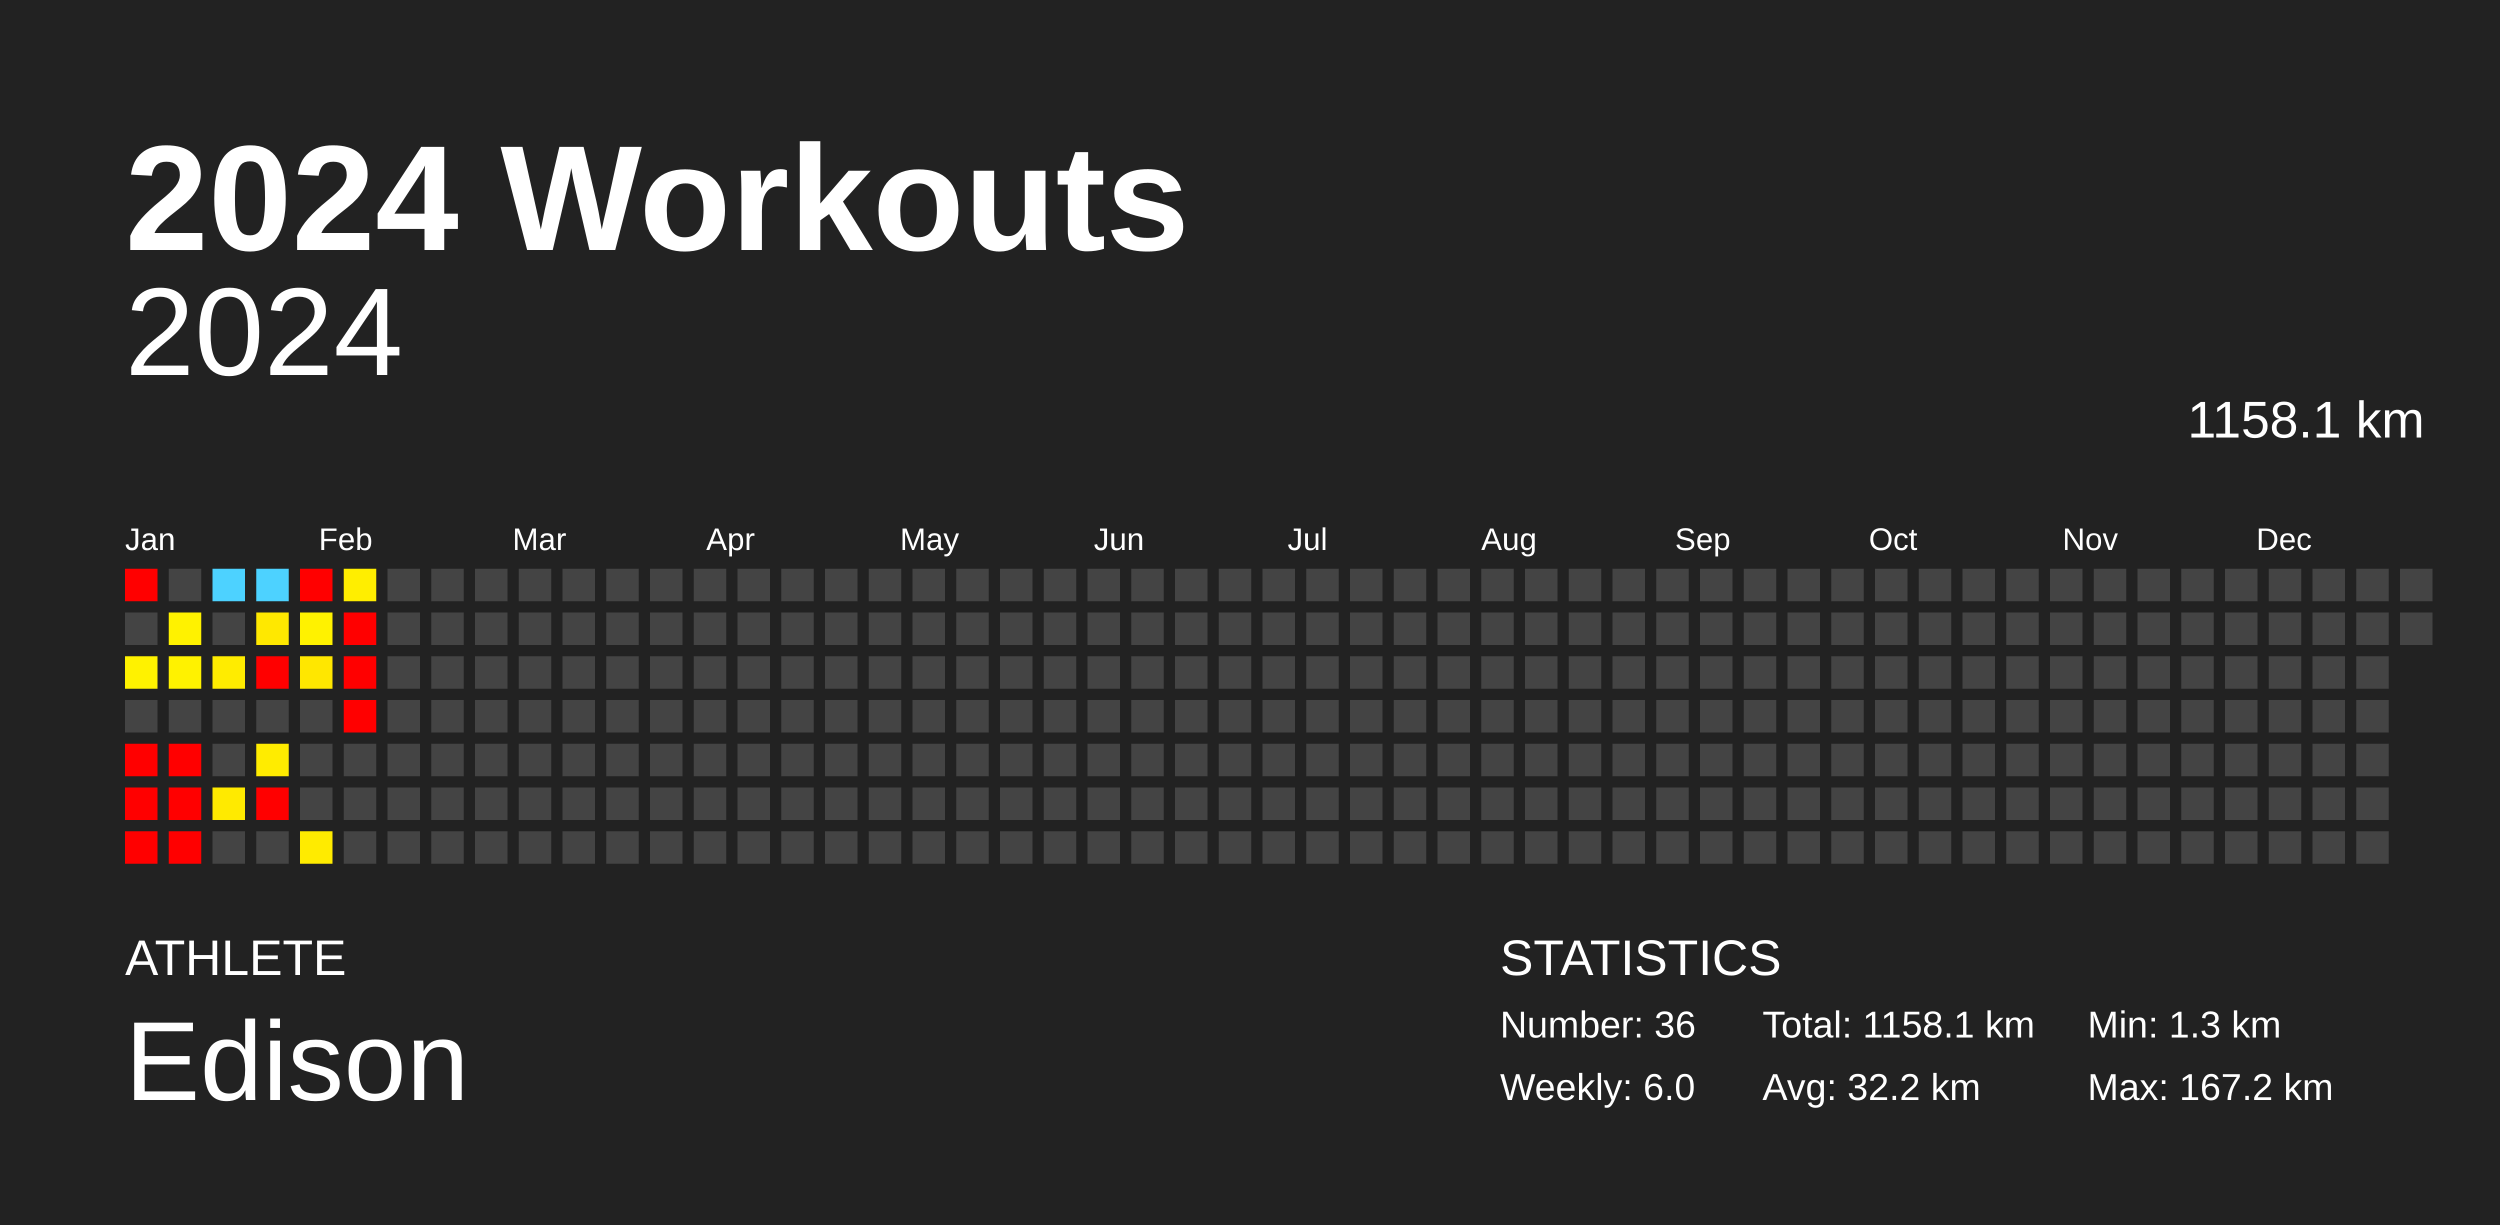
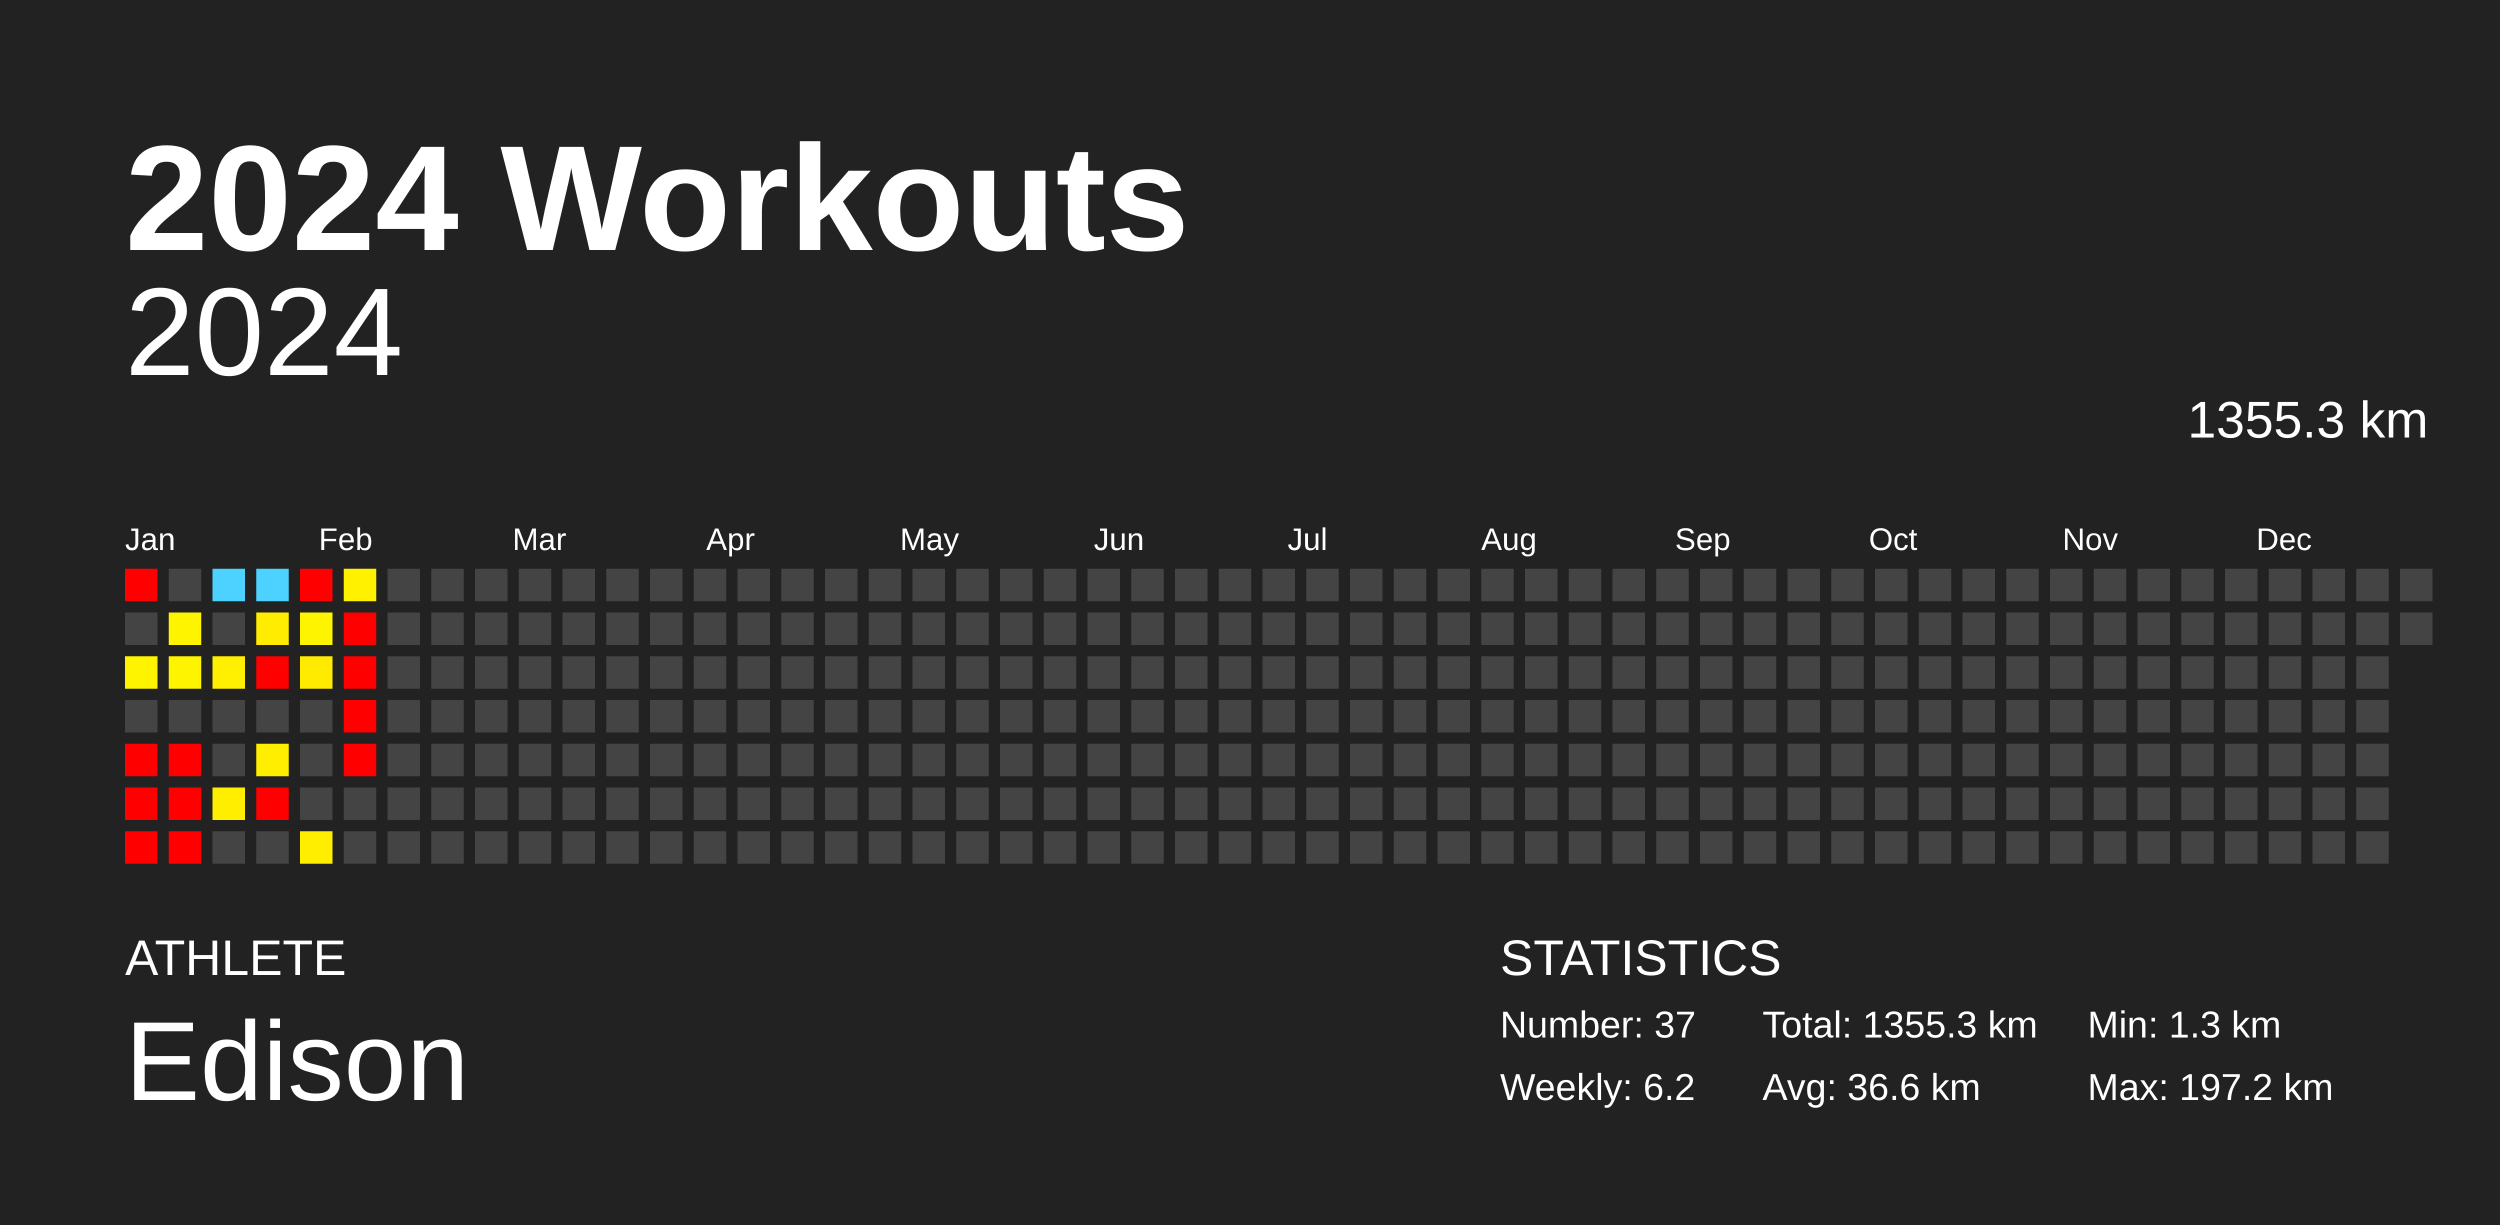
<svg xmlns="http://www.w3.org/2000/svg" baseProfile="full" height="98mm" version="1.1" viewBox="0,0,200,98" width="200mm">
  <defs />
  <rect fill="#222222" height="98" width="200" x="0" y="0" />
  <text fill="#FFFFFF" style="font-size:12px; font-family:Arial; font-weight:bold;" x="10" y="20">2024 Workouts</text>
  <text fill="#FFFFFF" style="font-size:4px; font-family:Arial" x="10" y="78">ATHLETE</text>
  <text fill="#FFFFFF" style="font-size:9px; font-family:Arial" x="10" y="88">Edison</text>
  <text fill="#FFFFFF" style="font-size:4px; font-family:Arial" x="120" y="78">STATISTICS</text>
-   <text fill="#FFFFFF" style="font-size:3px; font-family:Arial" x="120" y="83">Number: 36</text>
-   <text fill="#FFFFFF" style="font-size:3px; font-family:Arial" x="120" y="88">Weekly: 6.0</text>
-   <text fill="#FFFFFF" style="font-size:3px; font-family:Arial" x="141" y="83">Total: 1158.1 km</text>
-   <text fill="#FFFFFF" style="font-size:3px; font-family:Arial" x="141" y="88">Avg: 32.2 km</text>
+   <text fill="#FFFFFF" style="font-size:3px; font-family:Arial" x="120" y="83">Number: 37</text>
+   <text fill="#FFFFFF" style="font-size:3px; font-family:Arial" x="120" y="88">Weekly: 6.2</text>
+   <text fill="#FFFFFF" style="font-size:3px; font-family:Arial" x="141" y="83">Total: 1355.3 km</text>
+   <text fill="#FFFFFF" style="font-size:3px; font-family:Arial" x="141" y="88">Avg: 36.6 km</text>
  <text fill="#FFFFFF" style="font-size:3px; font-family:Arial" x="167" y="83">Min: 1.3 km</text>
-   <text fill="#FFFFFF" style="font-size:3px; font-family:Arial" x="167" y="88">Max: 167.2 km</text>
+   <text fill="#FFFFFF" style="font-size:3px; font-family:Arial" x="167" y="88">Max: 197.2 km</text>
  <text alignment-baseline="hanging" fill="#FFFFFF" style="font-size:10.0px; font-family:Arial;" x="10" y="30">2024</text>
-   <text alignment-baseline="hanging" fill="#FFFFFF" style="font-size:4.125px; font-family:Arial;" x="175" y="35">1158.1 km</text>
+   <text alignment-baseline="hanging" fill="#FFFFFF" style="font-size:4.125px; font-family:Arial;" x="175" y="35">1355.3 km</text>
  <text fill="#FFFFFF" style="font-size:2.5px; font-family:Arial" x="10.0" y="44">Jan</text>
  <text fill="#FFFFFF" style="font-size:2.5px; font-family:Arial" x="25.5" y="44">Feb</text>
  <text fill="#FFFFFF" style="font-size:2.5px; font-family:Arial" x="41.0" y="44">Mar</text>
  <text fill="#FFFFFF" style="font-size:2.5px; font-family:Arial" x="56.5" y="44">Apr</text>
  <text fill="#FFFFFF" style="font-size:2.5px; font-family:Arial" x="72.0" y="44">May</text>
  <text fill="#FFFFFF" style="font-size:2.5px; font-family:Arial" x="87.5" y="44">Jun</text>
  <text fill="#FFFFFF" style="font-size:2.5px; font-family:Arial" x="103.0" y="44">Jul</text>
  <text fill="#FFFFFF" style="font-size:2.5px; font-family:Arial" x="118.5" y="44">Aug</text>
  <text fill="#FFFFFF" style="font-size:2.5px; font-family:Arial" x="134.0" y="44">Sep</text>
  <text fill="#FFFFFF" style="font-size:2.5px; font-family:Arial" x="149.5" y="44">Oct</text>
  <text fill="#FFFFFF" style="font-size:2.5px; font-family:Arial" x="165.0" y="44">Nov</text>
  <text fill="#FFFFFF" style="font-size:2.5px; font-family:Arial" x="180.5" y="44">Dec</text>
  <rect fill="red" height="2.6" width="2.6" x="10.0" y="45.5" />
  <rect fill="#444444" height="2.6" width="2.6" x="10.0" y="49.0" />
-   <rect fill="#fff200" height="2.6" width="2.6" x="10.0" y="52.5" />
+   <rect fill="#fff400" height="2.6" width="2.6" x="10.0" y="52.5" />
  <rect fill="#444444" height="2.6" width="2.6" x="10.0" y="56.0" />
  <rect fill="red" height="2.6" width="2.6" x="10.0" y="59.5" />
  <rect fill="red" height="2.6" width="2.6" x="10.0" y="63.0" />
  <rect fill="red" height="2.6" width="2.6" x="10.0" y="66.5" />
  <rect fill="#444444" height="2.6" width="2.6" x="13.5" y="45.5" />
-   <rect fill="#fff200" height="2.6" width="2.6" x="13.5" y="49.0" />
-   <rect fill="#fff200" height="2.6" width="2.6" x="13.5" y="52.5" />
+   <rect fill="#fff400" height="2.6" width="2.6" x="13.5" y="49.0" />
+   <rect fill="#fff400" height="2.6" width="2.6" x="13.5" y="52.5" />
  <rect fill="#444444" height="2.6" width="2.6" x="13.5" y="56.0" />
  <rect fill="red" height="2.6" width="2.6" x="13.5" y="59.5" />
  <rect fill="red" height="2.6" width="2.6" x="13.5" y="63.0" />
  <rect fill="red" height="2.6" width="2.6" x="13.5" y="66.5" />
  <rect fill="#4dd2ff" height="2.6" width="2.6" x="17.0" y="45.5" />
  <rect fill="#444444" height="2.6" width="2.6" x="17.0" y="49.0" />
-   <rect fill="#ffec00" height="2.6" width="2.6" x="17.0" y="52.5" />
+   <rect fill="#ffef00" height="2.6" width="2.6" x="17.0" y="52.5" />
  <rect fill="#444444" height="2.6" width="2.6" x="17.0" y="56.0" />
  <rect fill="#444444" height="2.6" width="2.6" x="17.0" y="59.5" />
-   <rect fill="#ffea00" height="2.6" width="2.6" x="17.0" y="63.0" />
+   <rect fill="#ffee00" height="2.6" width="2.6" x="17.0" y="63.0" />
  <rect fill="#444444" height="2.6" width="2.6" x="17.0" y="66.5" />
  <rect fill="#4dd2ff" height="2.6" width="2.6" x="20.5" y="45.5" />
-   <rect fill="#ffe800" height="2.6" width="2.6" x="20.5" y="49.0" />
+   <rect fill="#ffec00" height="2.6" width="2.6" x="20.5" y="49.0" />
  <rect fill="red" height="2.6" width="2.6" x="20.5" y="52.5" />
  <rect fill="#444444" height="2.6" width="2.6" x="20.5" y="56.0" />
-   <rect fill="#ffec00" height="2.6" width="2.6" x="20.5" y="59.5" />
+   <rect fill="#ffee00" height="2.6" width="2.6" x="20.5" y="59.5" />
  <rect fill="red" height="2.6" width="2.6" x="20.5" y="63.0" />
  <rect fill="#444444" height="2.6" width="2.6" x="20.5" y="66.5" />
  <rect fill="red" height="2.6" width="2.6" x="24.0" y="45.5" />
-   <rect fill="#fff200" height="2.6" width="2.6" x="24.0" y="49.0" />
-   <rect fill="#ffe700" height="2.6" width="2.6" x="24.0" y="52.5" />
+   <rect fill="#fff400" height="2.6" width="2.6" x="24.0" y="49.0" />
+   <rect fill="#ffeb00" height="2.6" width="2.6" x="24.0" y="52.5" />
  <rect fill="#444444" height="2.6" width="2.6" x="24.0" y="56.0" />
  <rect fill="#444444" height="2.6" width="2.6" x="24.0" y="59.5" />
  <rect fill="#444444" height="2.6" width="2.6" x="24.0" y="63.0" />
-   <rect fill="#ffeb00" height="2.6" width="2.6" x="24.0" y="66.5" />
-   <rect fill="#ffee00" height="2.6" width="2.6" x="27.5" y="45.5" />
+   <rect fill="#ffee00" height="2.6" width="2.6" x="24.0" y="66.5" />
+   <rect fill="#fff100" height="2.6" width="2.6" x="27.5" y="45.5" />
  <rect fill="red" height="2.6" width="2.6" x="27.5" y="49.0" />
  <rect fill="red" height="2.6" width="2.6" x="27.5" y="52.5" />
  <rect fill="red" height="2.6" width="2.6" x="27.5" y="56.0" />
-   <rect fill="#444444" height="2.6" width="2.6" x="27.5" y="59.5" />
+   <rect fill="red" height="2.6" width="2.6" x="27.5" y="59.5" />
  <rect fill="#444444" height="2.6" width="2.6" x="27.5" y="63.0" />
  <rect fill="#444444" height="2.6" width="2.6" x="27.5" y="66.5" />
  <rect fill="#444444" height="2.6" width="2.6" x="31.0" y="45.5" />
  <rect fill="#444444" height="2.6" width="2.6" x="31.0" y="49.0" />
  <rect fill="#444444" height="2.6" width="2.6" x="31.0" y="52.5" />
  <rect fill="#444444" height="2.6" width="2.6" x="31.0" y="56.0" />
  <rect fill="#444444" height="2.6" width="2.6" x="31.0" y="59.5" />
  <rect fill="#444444" height="2.6" width="2.6" x="31.0" y="63.0" />
  <rect fill="#444444" height="2.6" width="2.6" x="31.0" y="66.5" />
  <rect fill="#444444" height="2.6" width="2.6" x="34.5" y="45.5" />
  <rect fill="#444444" height="2.6" width="2.6" x="34.5" y="49.0" />
  <rect fill="#444444" height="2.6" width="2.6" x="34.5" y="52.5" />
  <rect fill="#444444" height="2.6" width="2.6" x="34.5" y="56.0" />
  <rect fill="#444444" height="2.6" width="2.6" x="34.5" y="59.5" />
  <rect fill="#444444" height="2.6" width="2.6" x="34.5" y="63.0" />
  <rect fill="#444444" height="2.6" width="2.6" x="34.5" y="66.5" />
  <rect fill="#444444" height="2.6" width="2.6" x="38.0" y="45.5" />
  <rect fill="#444444" height="2.6" width="2.6" x="38.0" y="49.0" />
  <rect fill="#444444" height="2.6" width="2.6" x="38.0" y="52.5" />
  <rect fill="#444444" height="2.6" width="2.6" x="38.0" y="56.0" />
  <rect fill="#444444" height="2.6" width="2.6" x="38.0" y="59.5" />
  <rect fill="#444444" height="2.6" width="2.6" x="38.0" y="63.0" />
  <rect fill="#444444" height="2.6" width="2.6" x="38.0" y="66.5" />
  <rect fill="#444444" height="2.6" width="2.6" x="41.5" y="45.5" />
  <rect fill="#444444" height="2.6" width="2.6" x="41.5" y="49.0" />
  <rect fill="#444444" height="2.6" width="2.6" x="41.5" y="52.5" />
  <rect fill="#444444" height="2.6" width="2.6" x="41.5" y="56.0" />
  <rect fill="#444444" height="2.6" width="2.6" x="41.5" y="59.5" />
  <rect fill="#444444" height="2.6" width="2.6" x="41.5" y="63.0" />
  <rect fill="#444444" height="2.6" width="2.6" x="41.5" y="66.5" />
  <rect fill="#444444" height="2.6" width="2.6" x="45.0" y="45.5" />
  <rect fill="#444444" height="2.6" width="2.6" x="45.0" y="49.0" />
  <rect fill="#444444" height="2.6" width="2.6" x="45.0" y="52.5" />
  <rect fill="#444444" height="2.6" width="2.6" x="45.0" y="56.0" />
  <rect fill="#444444" height="2.6" width="2.6" x="45.0" y="59.5" />
  <rect fill="#444444" height="2.6" width="2.6" x="45.0" y="63.0" />
  <rect fill="#444444" height="2.6" width="2.6" x="45.0" y="66.5" />
  <rect fill="#444444" height="2.6" width="2.6" x="48.5" y="45.5" />
  <rect fill="#444444" height="2.6" width="2.6" x="48.5" y="49.0" />
  <rect fill="#444444" height="2.6" width="2.6" x="48.5" y="52.5" />
  <rect fill="#444444" height="2.6" width="2.6" x="48.5" y="56.0" />
  <rect fill="#444444" height="2.6" width="2.6" x="48.5" y="59.5" />
  <rect fill="#444444" height="2.6" width="2.6" x="48.5" y="63.0" />
  <rect fill="#444444" height="2.6" width="2.6" x="48.5" y="66.5" />
  <rect fill="#444444" height="2.6" width="2.6" x="52.0" y="45.5" />
  <rect fill="#444444" height="2.6" width="2.6" x="52.0" y="49.0" />
  <rect fill="#444444" height="2.6" width="2.6" x="52.0" y="52.5" />
  <rect fill="#444444" height="2.6" width="2.6" x="52.0" y="56.0" />
  <rect fill="#444444" height="2.6" width="2.6" x="52.0" y="59.5" />
  <rect fill="#444444" height="2.6" width="2.6" x="52.0" y="63.0" />
  <rect fill="#444444" height="2.6" width="2.6" x="52.0" y="66.5" />
  <rect fill="#444444" height="2.6" width="2.6" x="55.5" y="45.5" />
  <rect fill="#444444" height="2.6" width="2.6" x="55.5" y="49.0" />
  <rect fill="#444444" height="2.6" width="2.6" x="55.5" y="52.5" />
  <rect fill="#444444" height="2.6" width="2.6" x="55.5" y="56.0" />
  <rect fill="#444444" height="2.6" width="2.6" x="55.5" y="59.5" />
  <rect fill="#444444" height="2.6" width="2.6" x="55.5" y="63.0" />
  <rect fill="#444444" height="2.6" width="2.6" x="55.5" y="66.5" />
  <rect fill="#444444" height="2.6" width="2.6" x="59.0" y="45.5" />
  <rect fill="#444444" height="2.6" width="2.6" x="59.0" y="49.0" />
  <rect fill="#444444" height="2.6" width="2.6" x="59.0" y="52.5" />
  <rect fill="#444444" height="2.6" width="2.6" x="59.0" y="56.0" />
  <rect fill="#444444" height="2.6" width="2.6" x="59.0" y="59.5" />
  <rect fill="#444444" height="2.6" width="2.6" x="59.0" y="63.0" />
  <rect fill="#444444" height="2.6" width="2.6" x="59.0" y="66.5" />
  <rect fill="#444444" height="2.6" width="2.6" x="62.5" y="45.5" />
  <rect fill="#444444" height="2.6" width="2.6" x="62.5" y="49.0" />
  <rect fill="#444444" height="2.6" width="2.6" x="62.5" y="52.5" />
  <rect fill="#444444" height="2.6" width="2.6" x="62.5" y="56.0" />
  <rect fill="#444444" height="2.6" width="2.6" x="62.5" y="59.5" />
  <rect fill="#444444" height="2.6" width="2.6" x="62.5" y="63.0" />
  <rect fill="#444444" height="2.6" width="2.6" x="62.5" y="66.5" />
  <rect fill="#444444" height="2.6" width="2.6" x="66.0" y="45.5" />
  <rect fill="#444444" height="2.6" width="2.6" x="66.0" y="49.0" />
  <rect fill="#444444" height="2.6" width="2.6" x="66.0" y="52.5" />
  <rect fill="#444444" height="2.6" width="2.6" x="66.0" y="56.0" />
  <rect fill="#444444" height="2.6" width="2.6" x="66.0" y="59.5" />
  <rect fill="#444444" height="2.6" width="2.6" x="66.0" y="63.0" />
  <rect fill="#444444" height="2.6" width="2.6" x="66.0" y="66.5" />
  <rect fill="#444444" height="2.6" width="2.6" x="69.5" y="45.5" />
  <rect fill="#444444" height="2.6" width="2.6" x="69.5" y="49.0" />
  <rect fill="#444444" height="2.6" width="2.6" x="69.5" y="52.5" />
  <rect fill="#444444" height="2.6" width="2.6" x="69.5" y="56.0" />
  <rect fill="#444444" height="2.6" width="2.6" x="69.5" y="59.5" />
  <rect fill="#444444" height="2.6" width="2.6" x="69.5" y="63.0" />
  <rect fill="#444444" height="2.6" width="2.6" x="69.5" y="66.5" />
  <rect fill="#444444" height="2.6" width="2.6" x="73.0" y="45.5" />
  <rect fill="#444444" height="2.6" width="2.6" x="73.0" y="49.0" />
  <rect fill="#444444" height="2.6" width="2.6" x="73.0" y="52.5" />
  <rect fill="#444444" height="2.6" width="2.6" x="73.0" y="56.0" />
  <rect fill="#444444" height="2.6" width="2.6" x="73.0" y="59.5" />
  <rect fill="#444444" height="2.6" width="2.6" x="73.0" y="63.0" />
  <rect fill="#444444" height="2.6" width="2.6" x="73.0" y="66.5" />
  <rect fill="#444444" height="2.6" width="2.6" x="76.5" y="45.5" />
  <rect fill="#444444" height="2.6" width="2.6" x="76.5" y="49.0" />
  <rect fill="#444444" height="2.6" width="2.6" x="76.5" y="52.5" />
  <rect fill="#444444" height="2.6" width="2.6" x="76.5" y="56.0" />
  <rect fill="#444444" height="2.6" width="2.6" x="76.5" y="59.5" />
  <rect fill="#444444" height="2.6" width="2.6" x="76.5" y="63.0" />
  <rect fill="#444444" height="2.6" width="2.6" x="76.5" y="66.5" />
  <rect fill="#444444" height="2.6" width="2.6" x="80.0" y="45.5" />
  <rect fill="#444444" height="2.6" width="2.6" x="80.0" y="49.0" />
  <rect fill="#444444" height="2.6" width="2.6" x="80.0" y="52.5" />
  <rect fill="#444444" height="2.6" width="2.6" x="80.0" y="56.0" />
  <rect fill="#444444" height="2.6" width="2.6" x="80.0" y="59.5" />
  <rect fill="#444444" height="2.6" width="2.6" x="80.0" y="63.0" />
  <rect fill="#444444" height="2.6" width="2.6" x="80.0" y="66.5" />
  <rect fill="#444444" height="2.6" width="2.6" x="83.5" y="45.5" />
  <rect fill="#444444" height="2.6" width="2.6" x="83.5" y="49.0" />
  <rect fill="#444444" height="2.6" width="2.6" x="83.5" y="52.5" />
  <rect fill="#444444" height="2.6" width="2.6" x="83.5" y="56.0" />
  <rect fill="#444444" height="2.6" width="2.6" x="83.5" y="59.5" />
  <rect fill="#444444" height="2.6" width="2.6" x="83.5" y="63.0" />
  <rect fill="#444444" height="2.6" width="2.6" x="83.5" y="66.5" />
  <rect fill="#444444" height="2.6" width="2.6" x="87.0" y="45.5" />
  <rect fill="#444444" height="2.6" width="2.6" x="87.0" y="49.0" />
  <rect fill="#444444" height="2.6" width="2.6" x="87.0" y="52.5" />
  <rect fill="#444444" height="2.6" width="2.6" x="87.0" y="56.0" />
  <rect fill="#444444" height="2.6" width="2.6" x="87.0" y="59.5" />
  <rect fill="#444444" height="2.6" width="2.6" x="87.0" y="63.0" />
  <rect fill="#444444" height="2.6" width="2.6" x="87.0" y="66.5" />
  <rect fill="#444444" height="2.6" width="2.6" x="90.5" y="45.5" />
  <rect fill="#444444" height="2.6" width="2.6" x="90.5" y="49.0" />
  <rect fill="#444444" height="2.6" width="2.6" x="90.5" y="52.5" />
  <rect fill="#444444" height="2.6" width="2.6" x="90.5" y="56.0" />
  <rect fill="#444444" height="2.6" width="2.6" x="90.5" y="59.5" />
  <rect fill="#444444" height="2.6" width="2.6" x="90.5" y="63.0" />
  <rect fill="#444444" height="2.6" width="2.6" x="90.5" y="66.5" />
  <rect fill="#444444" height="2.6" width="2.6" x="94.0" y="45.5" />
  <rect fill="#444444" height="2.6" width="2.6" x="94.0" y="49.0" />
  <rect fill="#444444" height="2.6" width="2.6" x="94.0" y="52.5" />
  <rect fill="#444444" height="2.6" width="2.6" x="94.0" y="56.0" />
  <rect fill="#444444" height="2.6" width="2.6" x="94.0" y="59.5" />
  <rect fill="#444444" height="2.6" width="2.6" x="94.0" y="63.0" />
  <rect fill="#444444" height="2.6" width="2.6" x="94.0" y="66.5" />
  <rect fill="#444444" height="2.6" width="2.6" x="97.5" y="45.5" />
  <rect fill="#444444" height="2.6" width="2.6" x="97.5" y="49.0" />
  <rect fill="#444444" height="2.6" width="2.6" x="97.5" y="52.5" />
  <rect fill="#444444" height="2.6" width="2.6" x="97.5" y="56.0" />
  <rect fill="#444444" height="2.6" width="2.6" x="97.5" y="59.5" />
  <rect fill="#444444" height="2.6" width="2.6" x="97.5" y="63.0" />
  <rect fill="#444444" height="2.6" width="2.6" x="97.5" y="66.5" />
  <rect fill="#444444" height="2.6" width="2.6" x="101.0" y="45.5" />
  <rect fill="#444444" height="2.6" width="2.6" x="101.0" y="49.0" />
  <rect fill="#444444" height="2.6" width="2.6" x="101.0" y="52.5" />
  <rect fill="#444444" height="2.6" width="2.6" x="101.0" y="56.0" />
  <rect fill="#444444" height="2.6" width="2.6" x="101.0" y="59.5" />
  <rect fill="#444444" height="2.6" width="2.6" x="101.0" y="63.0" />
  <rect fill="#444444" height="2.6" width="2.6" x="101.0" y="66.5" />
  <rect fill="#444444" height="2.6" width="2.6" x="104.5" y="45.5" />
  <rect fill="#444444" height="2.6" width="2.6" x="104.5" y="49.0" />
  <rect fill="#444444" height="2.6" width="2.6" x="104.5" y="52.5" />
  <rect fill="#444444" height="2.6" width="2.6" x="104.5" y="56.0" />
  <rect fill="#444444" height="2.6" width="2.6" x="104.5" y="59.5" />
  <rect fill="#444444" height="2.6" width="2.6" x="104.5" y="63.0" />
  <rect fill="#444444" height="2.6" width="2.6" x="104.5" y="66.5" />
  <rect fill="#444444" height="2.6" width="2.6" x="108.0" y="45.5" />
  <rect fill="#444444" height="2.6" width="2.6" x="108.0" y="49.0" />
  <rect fill="#444444" height="2.6" width="2.6" x="108.0" y="52.5" />
  <rect fill="#444444" height="2.6" width="2.6" x="108.0" y="56.0" />
  <rect fill="#444444" height="2.6" width="2.6" x="108.0" y="59.5" />
  <rect fill="#444444" height="2.6" width="2.6" x="108.0" y="63.0" />
  <rect fill="#444444" height="2.6" width="2.6" x="108.0" y="66.5" />
  <rect fill="#444444" height="2.6" width="2.6" x="111.5" y="45.5" />
  <rect fill="#444444" height="2.6" width="2.6" x="111.5" y="49.0" />
  <rect fill="#444444" height="2.6" width="2.6" x="111.5" y="52.5" />
  <rect fill="#444444" height="2.6" width="2.6" x="111.5" y="56.0" />
  <rect fill="#444444" height="2.6" width="2.6" x="111.5" y="59.5" />
  <rect fill="#444444" height="2.6" width="2.6" x="111.5" y="63.0" />
  <rect fill="#444444" height="2.6" width="2.6" x="111.5" y="66.5" />
  <rect fill="#444444" height="2.6" width="2.6" x="115.0" y="45.5" />
  <rect fill="#444444" height="2.6" width="2.6" x="115.0" y="49.0" />
  <rect fill="#444444" height="2.6" width="2.6" x="115.0" y="52.5" />
  <rect fill="#444444" height="2.6" width="2.6" x="115.0" y="56.0" />
  <rect fill="#444444" height="2.6" width="2.6" x="115.0" y="59.5" />
  <rect fill="#444444" height="2.6" width="2.6" x="115.0" y="63.0" />
  <rect fill="#444444" height="2.6" width="2.6" x="115.0" y="66.5" />
  <rect fill="#444444" height="2.6" width="2.6" x="118.5" y="45.5" />
  <rect fill="#444444" height="2.6" width="2.6" x="118.5" y="49.0" />
  <rect fill="#444444" height="2.6" width="2.6" x="118.5" y="52.5" />
  <rect fill="#444444" height="2.6" width="2.6" x="118.5" y="56.0" />
  <rect fill="#444444" height="2.6" width="2.6" x="118.5" y="59.5" />
  <rect fill="#444444" height="2.6" width="2.6" x="118.5" y="63.0" />
  <rect fill="#444444" height="2.6" width="2.6" x="118.5" y="66.5" />
  <rect fill="#444444" height="2.6" width="2.6" x="122.0" y="45.5" />
  <rect fill="#444444" height="2.6" width="2.6" x="122.0" y="49.0" />
  <rect fill="#444444" height="2.6" width="2.6" x="122.0" y="52.5" />
  <rect fill="#444444" height="2.6" width="2.6" x="122.0" y="56.0" />
  <rect fill="#444444" height="2.6" width="2.6" x="122.0" y="59.5" />
  <rect fill="#444444" height="2.6" width="2.6" x="122.0" y="63.0" />
  <rect fill="#444444" height="2.6" width="2.6" x="122.0" y="66.5" />
  <rect fill="#444444" height="2.6" width="2.6" x="125.5" y="45.5" />
  <rect fill="#444444" height="2.6" width="2.6" x="125.5" y="49.0" />
  <rect fill="#444444" height="2.6" width="2.6" x="125.5" y="52.5" />
  <rect fill="#444444" height="2.6" width="2.6" x="125.5" y="56.0" />
  <rect fill="#444444" height="2.6" width="2.6" x="125.5" y="59.5" />
  <rect fill="#444444" height="2.6" width="2.6" x="125.5" y="63.0" />
  <rect fill="#444444" height="2.6" width="2.6" x="125.5" y="66.5" />
  <rect fill="#444444" height="2.6" width="2.6" x="129.0" y="45.5" />
  <rect fill="#444444" height="2.6" width="2.6" x="129.0" y="49.0" />
  <rect fill="#444444" height="2.6" width="2.6" x="129.0" y="52.5" />
  <rect fill="#444444" height="2.6" width="2.6" x="129.0" y="56.0" />
  <rect fill="#444444" height="2.6" width="2.6" x="129.0" y="59.5" />
  <rect fill="#444444" height="2.6" width="2.6" x="129.0" y="63.0" />
  <rect fill="#444444" height="2.6" width="2.6" x="129.0" y="66.5" />
  <rect fill="#444444" height="2.6" width="2.6" x="132.5" y="45.5" />
  <rect fill="#444444" height="2.6" width="2.6" x="132.5" y="49.0" />
  <rect fill="#444444" height="2.6" width="2.6" x="132.5" y="52.5" />
  <rect fill="#444444" height="2.6" width="2.6" x="132.5" y="56.0" />
  <rect fill="#444444" height="2.6" width="2.6" x="132.5" y="59.5" />
  <rect fill="#444444" height="2.6" width="2.6" x="132.5" y="63.0" />
  <rect fill="#444444" height="2.6" width="2.6" x="132.5" y="66.5" />
  <rect fill="#444444" height="2.6" width="2.6" x="136.0" y="45.5" />
  <rect fill="#444444" height="2.6" width="2.6" x="136.0" y="49.0" />
  <rect fill="#444444" height="2.6" width="2.6" x="136.0" y="52.5" />
  <rect fill="#444444" height="2.6" width="2.6" x="136.0" y="56.0" />
  <rect fill="#444444" height="2.6" width="2.6" x="136.0" y="59.5" />
  <rect fill="#444444" height="2.6" width="2.6" x="136.0" y="63.0" />
  <rect fill="#444444" height="2.6" width="2.6" x="136.0" y="66.5" />
  <rect fill="#444444" height="2.6" width="2.6" x="139.5" y="45.5" />
  <rect fill="#444444" height="2.6" width="2.6" x="139.5" y="49.0" />
  <rect fill="#444444" height="2.6" width="2.6" x="139.5" y="52.5" />
  <rect fill="#444444" height="2.6" width="2.6" x="139.5" y="56.0" />
  <rect fill="#444444" height="2.6" width="2.6" x="139.5" y="59.5" />
  <rect fill="#444444" height="2.6" width="2.6" x="139.5" y="63.0" />
  <rect fill="#444444" height="2.6" width="2.6" x="139.5" y="66.5" />
  <rect fill="#444444" height="2.6" width="2.6" x="143.0" y="45.5" />
  <rect fill="#444444" height="2.6" width="2.6" x="143.0" y="49.0" />
  <rect fill="#444444" height="2.6" width="2.6" x="143.0" y="52.5" />
  <rect fill="#444444" height="2.6" width="2.6" x="143.0" y="56.0" />
  <rect fill="#444444" height="2.6" width="2.6" x="143.0" y="59.5" />
  <rect fill="#444444" height="2.6" width="2.6" x="143.0" y="63.0" />
  <rect fill="#444444" height="2.6" width="2.6" x="143.0" y="66.5" />
  <rect fill="#444444" height="2.6" width="2.6" x="146.5" y="45.5" />
  <rect fill="#444444" height="2.6" width="2.6" x="146.5" y="49.0" />
  <rect fill="#444444" height="2.6" width="2.6" x="146.5" y="52.5" />
  <rect fill="#444444" height="2.6" width="2.6" x="146.5" y="56.0" />
  <rect fill="#444444" height="2.6" width="2.6" x="146.5" y="59.5" />
  <rect fill="#444444" height="2.6" width="2.6" x="146.5" y="63.0" />
  <rect fill="#444444" height="2.6" width="2.6" x="146.5" y="66.5" />
  <rect fill="#444444" height="2.6" width="2.6" x="150.0" y="45.5" />
  <rect fill="#444444" height="2.6" width="2.6" x="150.0" y="49.0" />
  <rect fill="#444444" height="2.6" width="2.6" x="150.0" y="52.5" />
  <rect fill="#444444" height="2.6" width="2.6" x="150.0" y="56.0" />
  <rect fill="#444444" height="2.6" width="2.6" x="150.0" y="59.5" />
  <rect fill="#444444" height="2.6" width="2.6" x="150.0" y="63.0" />
  <rect fill="#444444" height="2.6" width="2.6" x="150.0" y="66.5" />
  <rect fill="#444444" height="2.6" width="2.6" x="153.5" y="45.5" />
  <rect fill="#444444" height="2.6" width="2.6" x="153.5" y="49.0" />
  <rect fill="#444444" height="2.6" width="2.6" x="153.5" y="52.5" />
  <rect fill="#444444" height="2.6" width="2.6" x="153.5" y="56.0" />
  <rect fill="#444444" height="2.6" width="2.6" x="153.5" y="59.5" />
  <rect fill="#444444" height="2.6" width="2.6" x="153.5" y="63.0" />
  <rect fill="#444444" height="2.6" width="2.6" x="153.5" y="66.5" />
  <rect fill="#444444" height="2.6" width="2.6" x="157.0" y="45.5" />
  <rect fill="#444444" height="2.6" width="2.6" x="157.0" y="49.0" />
  <rect fill="#444444" height="2.6" width="2.6" x="157.0" y="52.5" />
  <rect fill="#444444" height="2.6" width="2.6" x="157.0" y="56.0" />
  <rect fill="#444444" height="2.6" width="2.6" x="157.0" y="59.5" />
  <rect fill="#444444" height="2.6" width="2.6" x="157.0" y="63.0" />
  <rect fill="#444444" height="2.6" width="2.6" x="157.0" y="66.5" />
  <rect fill="#444444" height="2.6" width="2.6" x="160.5" y="45.5" />
  <rect fill="#444444" height="2.6" width="2.6" x="160.5" y="49.0" />
  <rect fill="#444444" height="2.6" width="2.6" x="160.5" y="52.5" />
  <rect fill="#444444" height="2.6" width="2.6" x="160.5" y="56.0" />
  <rect fill="#444444" height="2.6" width="2.6" x="160.5" y="59.5" />
  <rect fill="#444444" height="2.6" width="2.6" x="160.5" y="63.0" />
  <rect fill="#444444" height="2.6" width="2.6" x="160.5" y="66.5" />
  <rect fill="#444444" height="2.6" width="2.6" x="164.0" y="45.5" />
  <rect fill="#444444" height="2.6" width="2.6" x="164.0" y="49.0" />
  <rect fill="#444444" height="2.6" width="2.6" x="164.0" y="52.5" />
  <rect fill="#444444" height="2.6" width="2.6" x="164.0" y="56.0" />
  <rect fill="#444444" height="2.6" width="2.6" x="164.0" y="59.5" />
  <rect fill="#444444" height="2.6" width="2.6" x="164.0" y="63.0" />
  <rect fill="#444444" height="2.6" width="2.6" x="164.0" y="66.5" />
  <rect fill="#444444" height="2.6" width="2.6" x="167.5" y="45.5" />
  <rect fill="#444444" height="2.6" width="2.6" x="167.5" y="49.0" />
  <rect fill="#444444" height="2.6" width="2.6" x="167.5" y="52.5" />
  <rect fill="#444444" height="2.6" width="2.6" x="167.5" y="56.0" />
  <rect fill="#444444" height="2.6" width="2.6" x="167.5" y="59.5" />
  <rect fill="#444444" height="2.6" width="2.6" x="167.5" y="63.0" />
  <rect fill="#444444" height="2.6" width="2.6" x="167.5" y="66.5" />
  <rect fill="#444444" height="2.6" width="2.6" x="171.0" y="45.5" />
  <rect fill="#444444" height="2.6" width="2.6" x="171.0" y="49.0" />
  <rect fill="#444444" height="2.6" width="2.6" x="171.0" y="52.5" />
  <rect fill="#444444" height="2.6" width="2.6" x="171.0" y="56.0" />
  <rect fill="#444444" height="2.6" width="2.6" x="171.0" y="59.5" />
  <rect fill="#444444" height="2.6" width="2.6" x="171.0" y="63.0" />
  <rect fill="#444444" height="2.6" width="2.6" x="171.0" y="66.5" />
  <rect fill="#444444" height="2.6" width="2.6" x="174.5" y="45.5" />
  <rect fill="#444444" height="2.6" width="2.6" x="174.5" y="49.0" />
  <rect fill="#444444" height="2.6" width="2.6" x="174.5" y="52.5" />
  <rect fill="#444444" height="2.6" width="2.6" x="174.5" y="56.0" />
  <rect fill="#444444" height="2.6" width="2.6" x="174.5" y="59.5" />
  <rect fill="#444444" height="2.6" width="2.6" x="174.5" y="63.0" />
  <rect fill="#444444" height="2.6" width="2.6" x="174.5" y="66.5" />
  <rect fill="#444444" height="2.6" width="2.6" x="178.0" y="45.5" />
  <rect fill="#444444" height="2.6" width="2.6" x="178.0" y="49.0" />
  <rect fill="#444444" height="2.6" width="2.6" x="178.0" y="52.5" />
  <rect fill="#444444" height="2.6" width="2.6" x="178.0" y="56.0" />
  <rect fill="#444444" height="2.6" width="2.6" x="178.0" y="59.5" />
  <rect fill="#444444" height="2.6" width="2.6" x="178.0" y="63.0" />
  <rect fill="#444444" height="2.6" width="2.6" x="178.0" y="66.5" />
  <rect fill="#444444" height="2.6" width="2.6" x="181.5" y="45.5" />
  <rect fill="#444444" height="2.6" width="2.6" x="181.5" y="49.0" />
  <rect fill="#444444" height="2.6" width="2.6" x="181.5" y="52.5" />
  <rect fill="#444444" height="2.6" width="2.6" x="181.5" y="56.0" />
  <rect fill="#444444" height="2.6" width="2.6" x="181.5" y="59.5" />
  <rect fill="#444444" height="2.6" width="2.6" x="181.5" y="63.0" />
  <rect fill="#444444" height="2.6" width="2.6" x="181.5" y="66.5" />
  <rect fill="#444444" height="2.6" width="2.6" x="185.0" y="45.5" />
  <rect fill="#444444" height="2.6" width="2.6" x="185.0" y="49.0" />
  <rect fill="#444444" height="2.6" width="2.6" x="185.0" y="52.5" />
  <rect fill="#444444" height="2.6" width="2.6" x="185.0" y="56.0" />
  <rect fill="#444444" height="2.6" width="2.6" x="185.0" y="59.5" />
  <rect fill="#444444" height="2.6" width="2.6" x="185.0" y="63.0" />
  <rect fill="#444444" height="2.6" width="2.6" x="185.0" y="66.5" />
  <rect fill="#444444" height="2.6" width="2.6" x="188.5" y="45.5" />
  <rect fill="#444444" height="2.6" width="2.6" x="188.5" y="49.0" />
  <rect fill="#444444" height="2.6" width="2.6" x="188.5" y="52.5" />
  <rect fill="#444444" height="2.6" width="2.6" x="188.5" y="56.0" />
  <rect fill="#444444" height="2.6" width="2.6" x="188.5" y="59.5" />
  <rect fill="#444444" height="2.6" width="2.6" x="188.5" y="63.0" />
  <rect fill="#444444" height="2.6" width="2.6" x="188.5" y="66.5" />
  <rect fill="#444444" height="2.6" width="2.6" x="192.0" y="45.5" />
  <rect fill="#444444" height="2.6" width="2.6" x="192.0" y="49.0" />
</svg>
